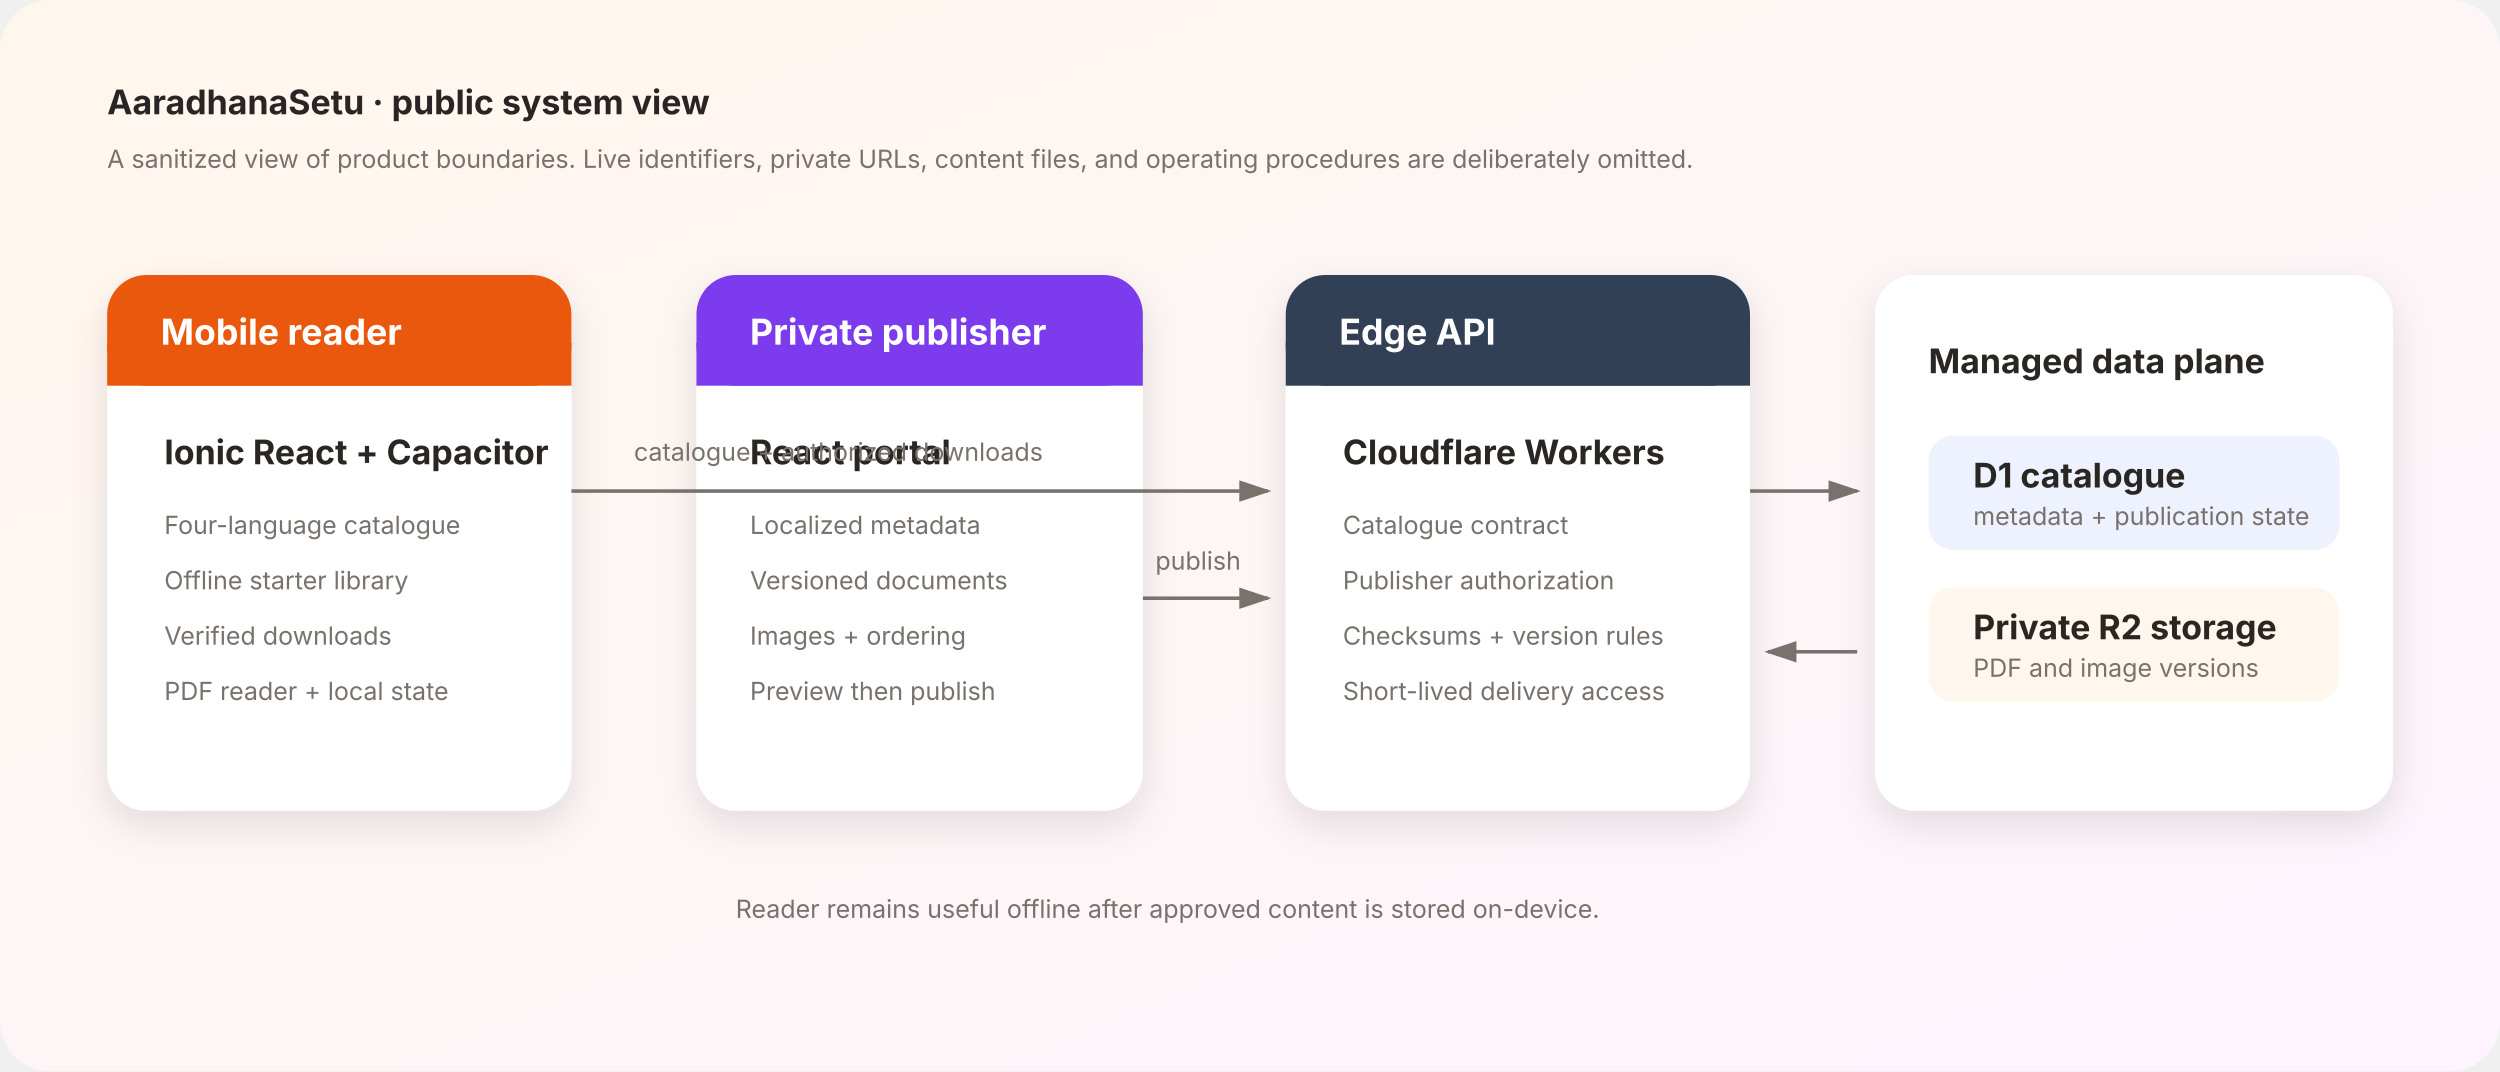
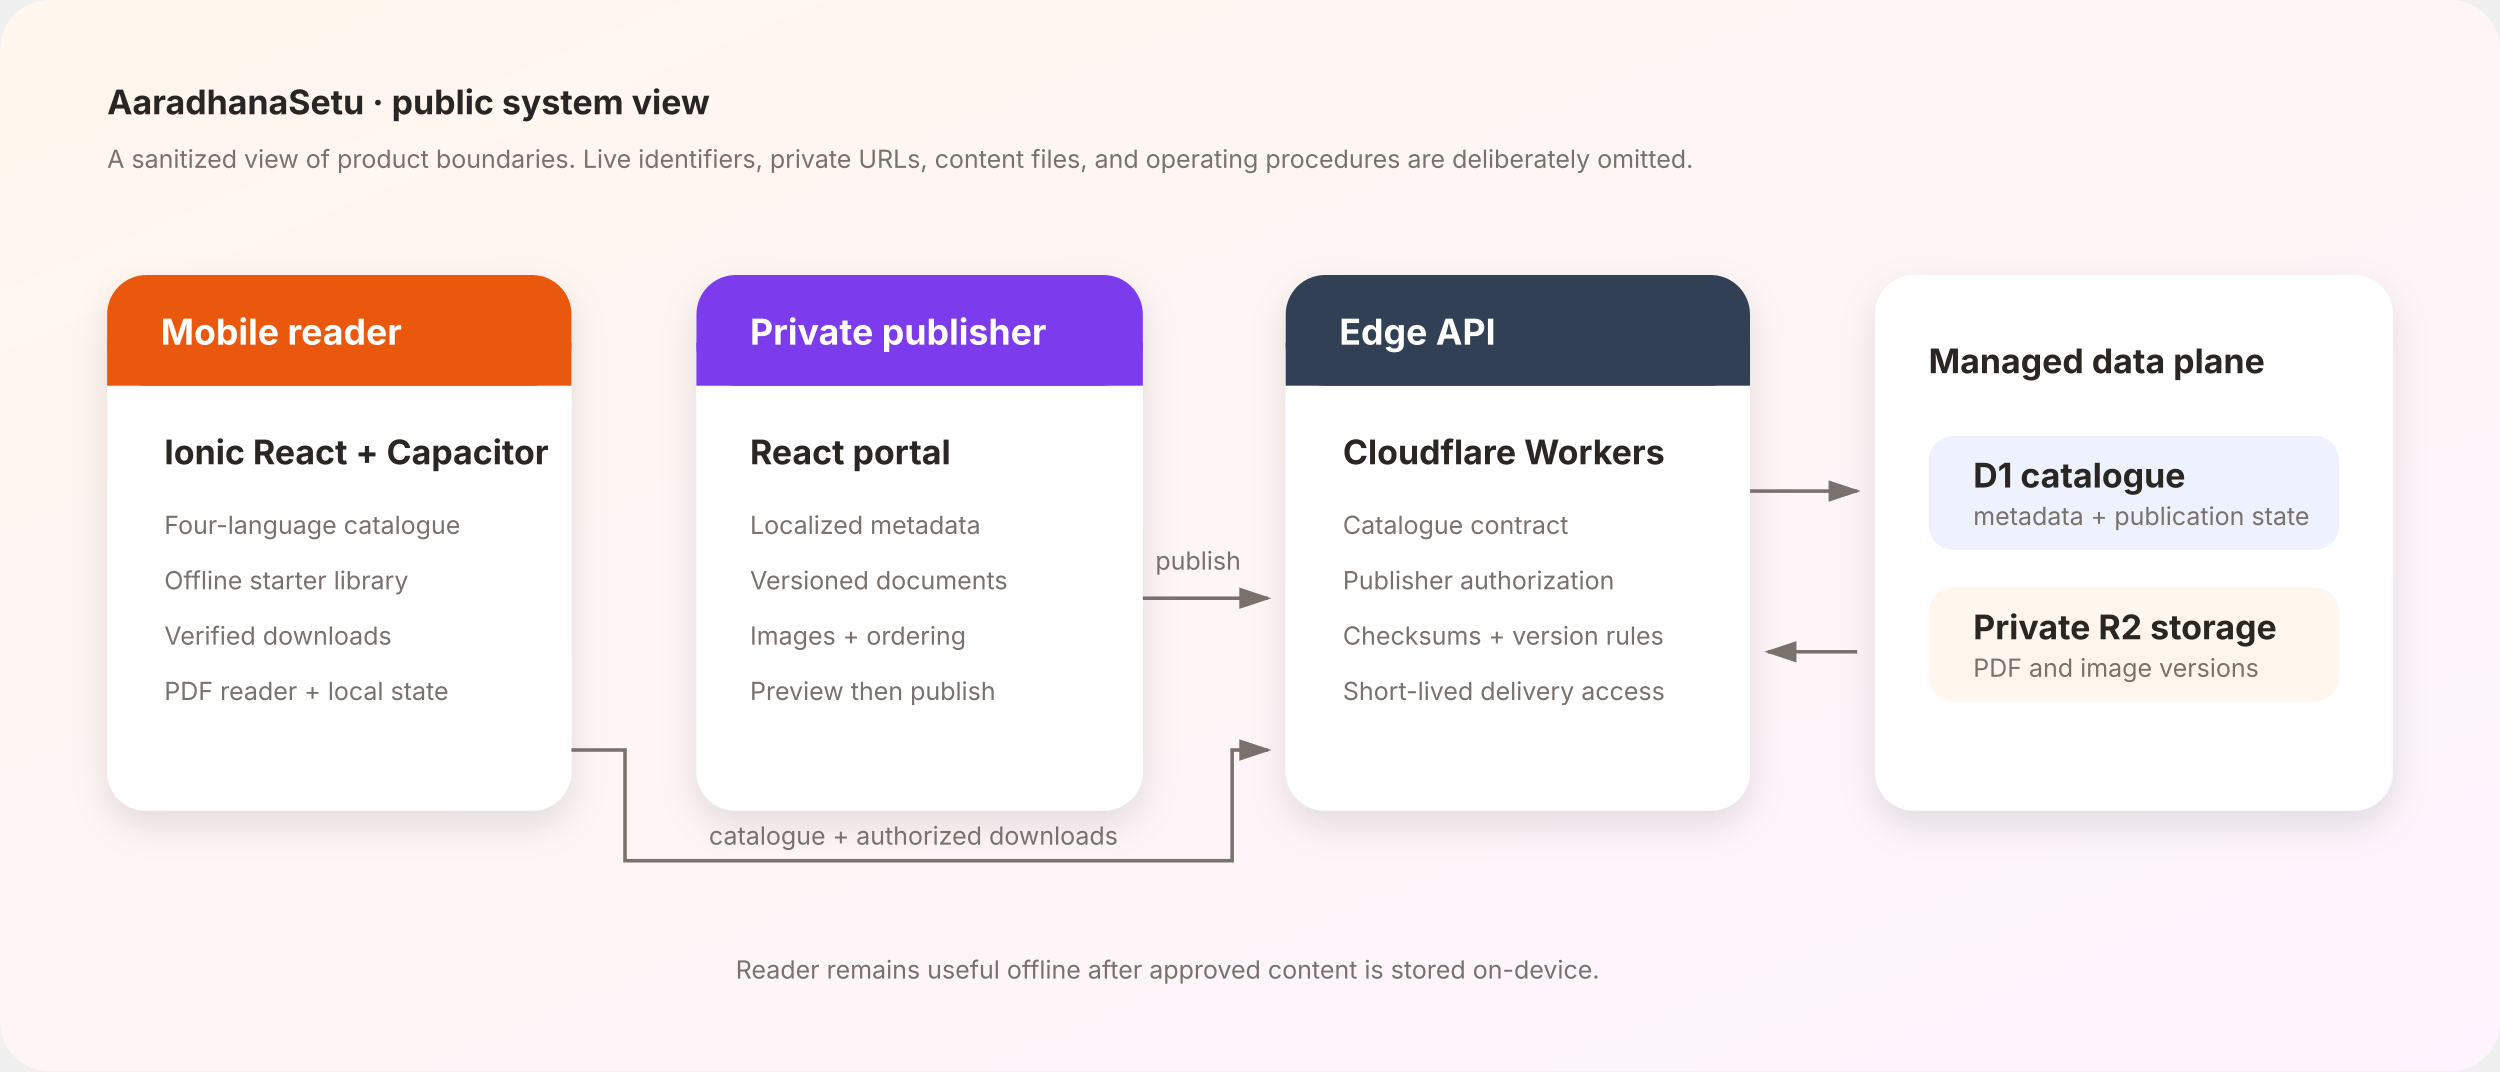
<svg xmlns="http://www.w3.org/2000/svg" width="1400" height="600" viewBox="0 0 1400 600" role="img" aria-labelledby="title desc">
  <defs>
    <linearGradient id="bg" x1="0" y1="0" x2="1" y2="1">
      <stop stop-color="#fff7ed" />
      <stop offset="1" stop-color="#fdf4ff" />
    </linearGradient>
    <filter id="s">
      <feDropShadow dx="0" dy="8" stdDeviation="10" flood-opacity=".11" />
    </filter>
    <marker id="a" markerWidth="10" markerHeight="10" refX="8" refY="3" orient="auto">
      <path d="M0 0v6l9-3z" fill="#78716c" />
    </marker>
    <style>.f{font-family:Inter,Segoe UI,Arial,sans-serif}.h{fill:#292524;font-size:19px;font-weight:750}.p{fill:#78716c;font-size:14px}.a{stroke:#78716c;stroke-width:2;fill:none;marker-end:url(#a)}</style>
  </defs>
  <rect width="1400" height="600" rx="28" fill="url(#bg)" />
  <text x="60" y="64" class="f h" font-size="29">AaradhanaSetu · public system view</text>
  <text x="60" y="94" class="f p">A sanitized view of product boundaries. Live identifiers, private URLs, content files, and operating procedures are deliberately omitted.</text>
  <g filter="url(#s)" class="f">
    <rect x="60" y="154" width="260" height="300" rx="22" fill="#fff" />
    <rect x="60" y="154" width="260" height="62" rx="22" fill="#ea580c" />
    <path d="M60 192h260v24H60z" fill="#ea580c" />
    <text x="90" y="193" fill="#fff" font-size="20" font-weight="750">Mobile reader</text>
    <text x="92" y="260" class="h">Ionic React + Capacitor</text>
    <text x="92" y="299" class="p">Four-language catalogue</text>
    <text x="92" y="330" class="p">Offline starter library</text>
    <text x="92" y="361" class="p">Verified downloads</text>
    <text x="92" y="392" class="p">PDF reader + local state</text>
    <rect x="390" y="154" width="250" height="300" rx="22" fill="#fff" />
    <rect x="390" y="154" width="250" height="62" rx="22" fill="#7c3aed" />
    <path d="M390 192h250v24H390z" fill="#7c3aed" />
    <text x="420" y="193" fill="#fff" font-size="20" font-weight="750">Private publisher</text>
    <text x="420" y="260" class="h">React portal</text>
    <text x="420" y="299" class="p">Localized metadata</text>
    <text x="420" y="330" class="p">Versioned documents</text>
    <text x="420" y="361" class="p">Images + ordering</text>
    <text x="420" y="392" class="p">Preview then publish</text>
    <rect x="720" y="154" width="260" height="300" rx="22" fill="#fff" />
    <rect x="720" y="154" width="260" height="62" rx="22" fill="#334155" />
    <path d="M720 192h260v24H720z" fill="#334155" />
    <text x="750" y="193" fill="#fff" font-size="20" font-weight="750">Edge API</text>
    <text x="752" y="260" class="h">Cloudflare Workers</text>
    <text x="752" y="299" class="p">Catalogue contract</text>
    <text x="752" y="330" class="p">Publisher authorization</text>
    <text x="752" y="361" class="p">Checksums + version rules</text>
    <text x="752" y="392" class="p">Short-lived delivery access</text>
    <rect x="1050" y="154" width="290" height="300" rx="22" fill="#fff" />
    <text x="1080" y="209" class="h">Managed data plane</text>
    <rect x="1080" y="244" width="230" height="64" rx="14" fill="#eef2ff" />
    <text x="1105" y="273" class="h" font-size="16">D1 catalogue</text>
    <text x="1105" y="294" class="p">metadata + publication state</text>
    <rect x="1080" y="329" width="230" height="64" rx="14" fill="#fff7ed" />
    <text x="1105" y="358" class="h" font-size="16">Private R2 storage</text>
    <text x="1105" y="379" class="p">PDF and image versions</text>
  </g>
-   <path d="M320 275H710" class="a" />
+   <path d="M320 420H350V482H690V420H710" class="a" />
  <path d="M640 335H710" class="a" />
  <path d="M980 275H1040" class="a" />
  <path d="M1040 365H990" class="a" />
-   <text x="355" y="258" class="f p">catalogue + authorized downloads</text>
+   <text x="397" y="473" class="f p">catalogue + authorized downloads</text>
  <text x="647" y="319" class="f p">publish</text>
-   <text x="412" y="514" class="f p">Reader remains useful offline after approved content is stored on-device.</text>
+   <text x="412" y="548" class="f p">Reader remains useful offline after approved content is stored on-device.</text>
</svg>
